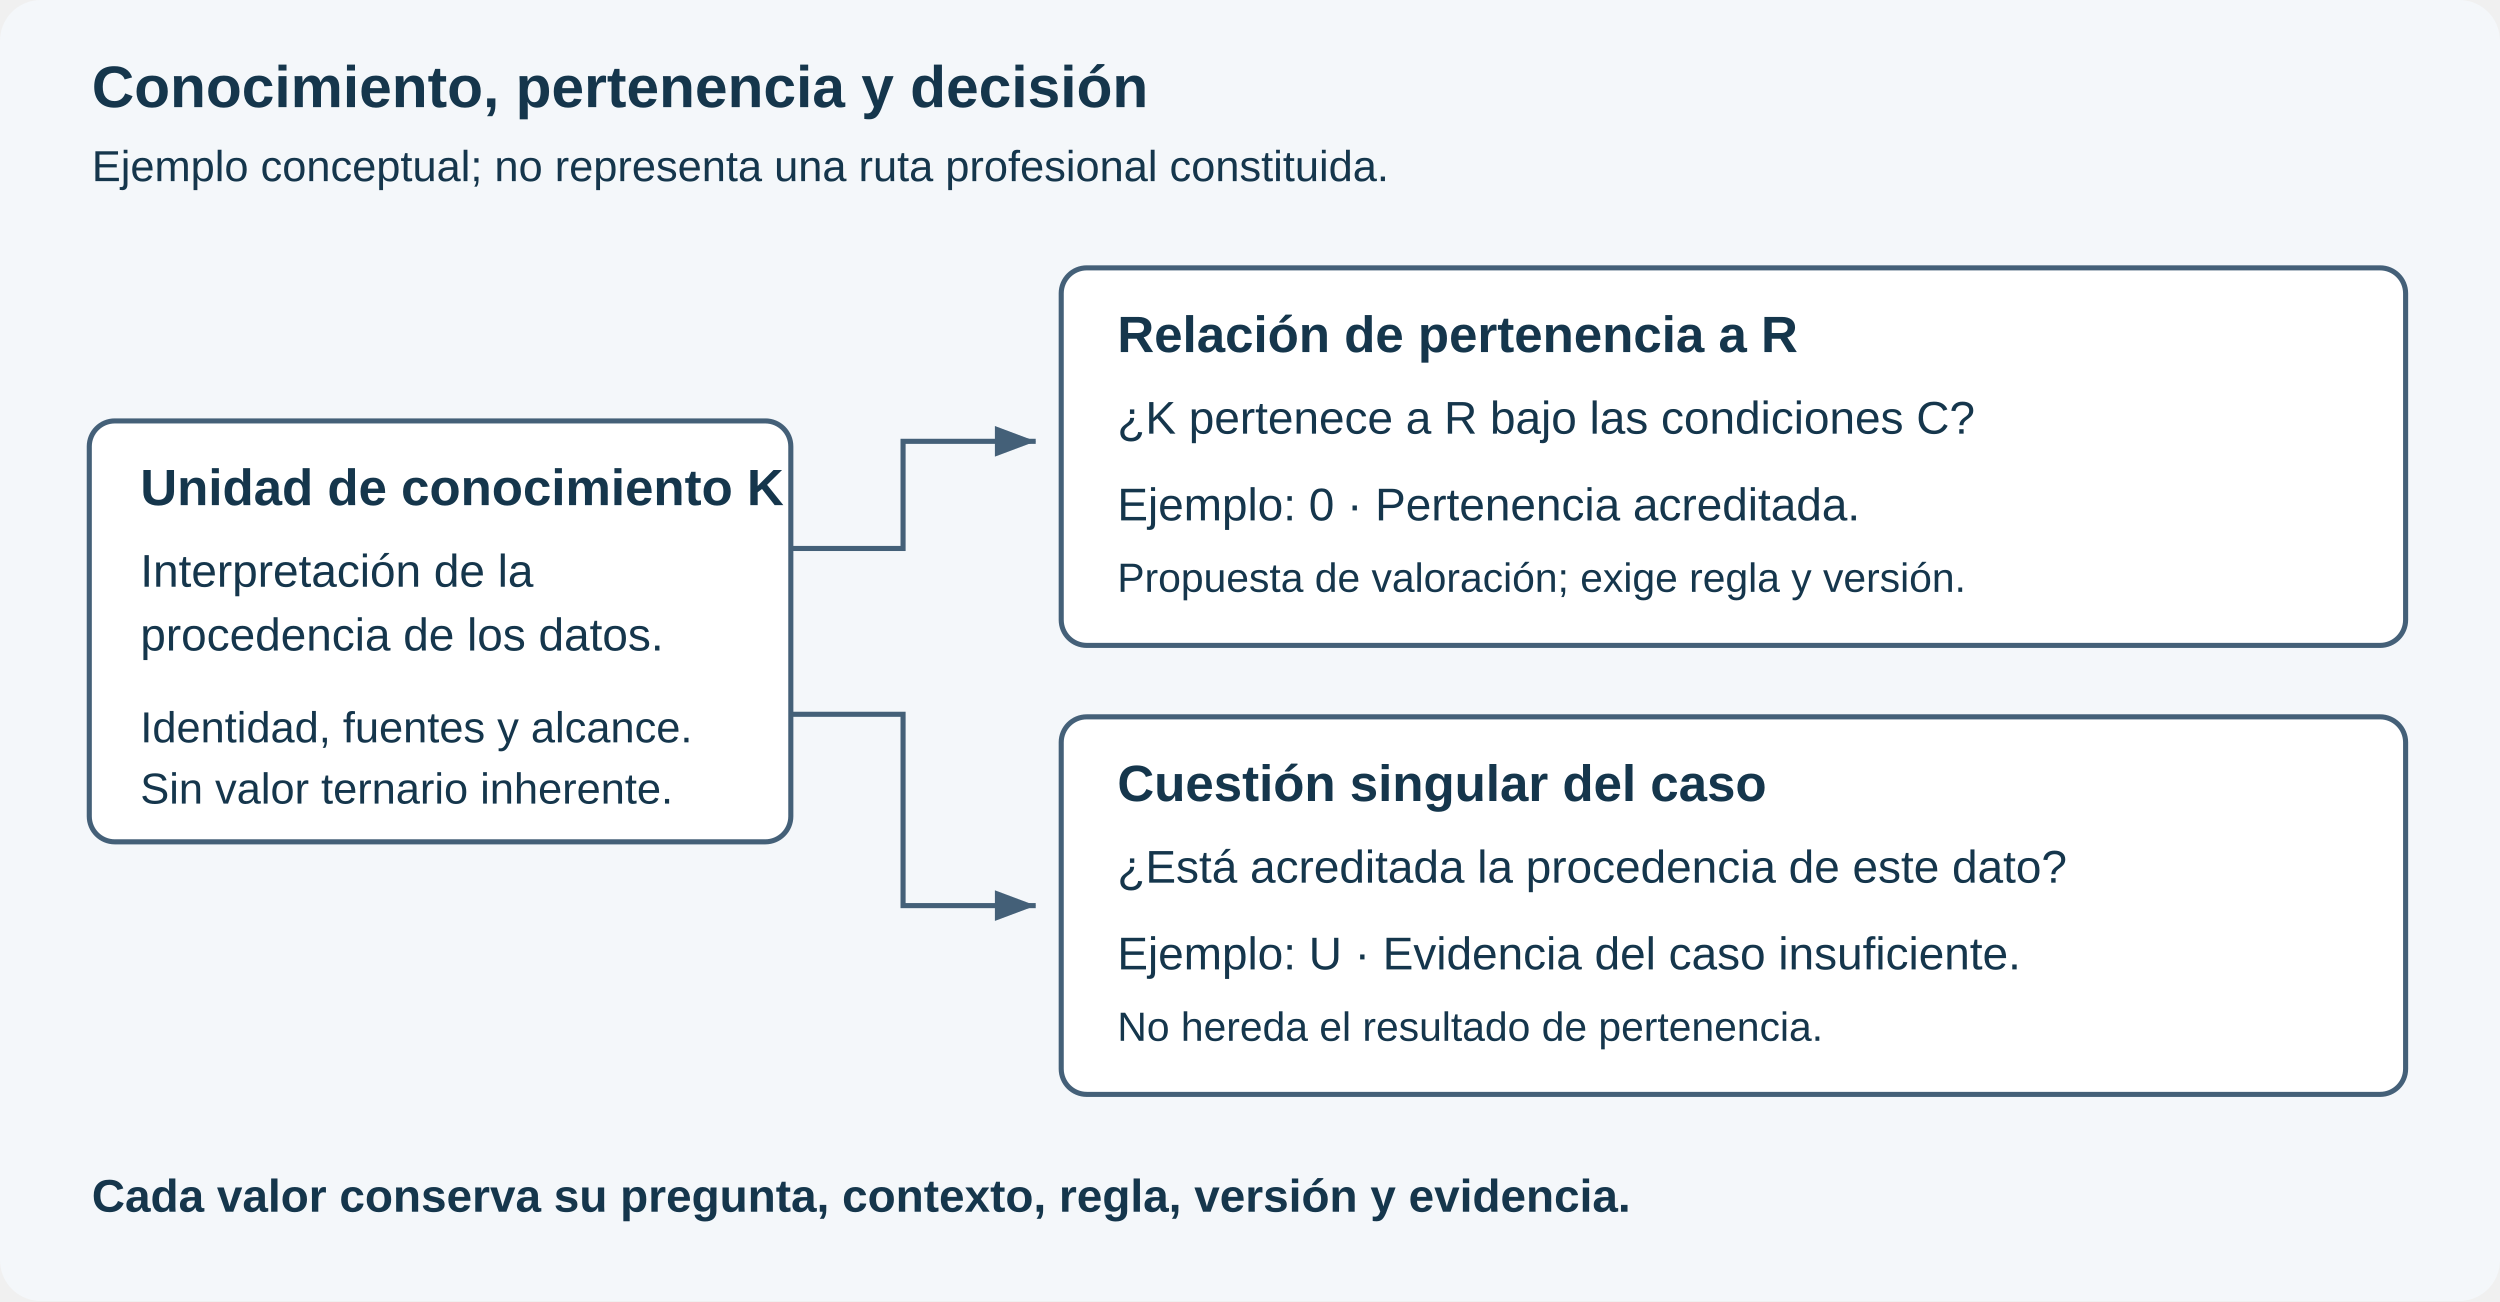
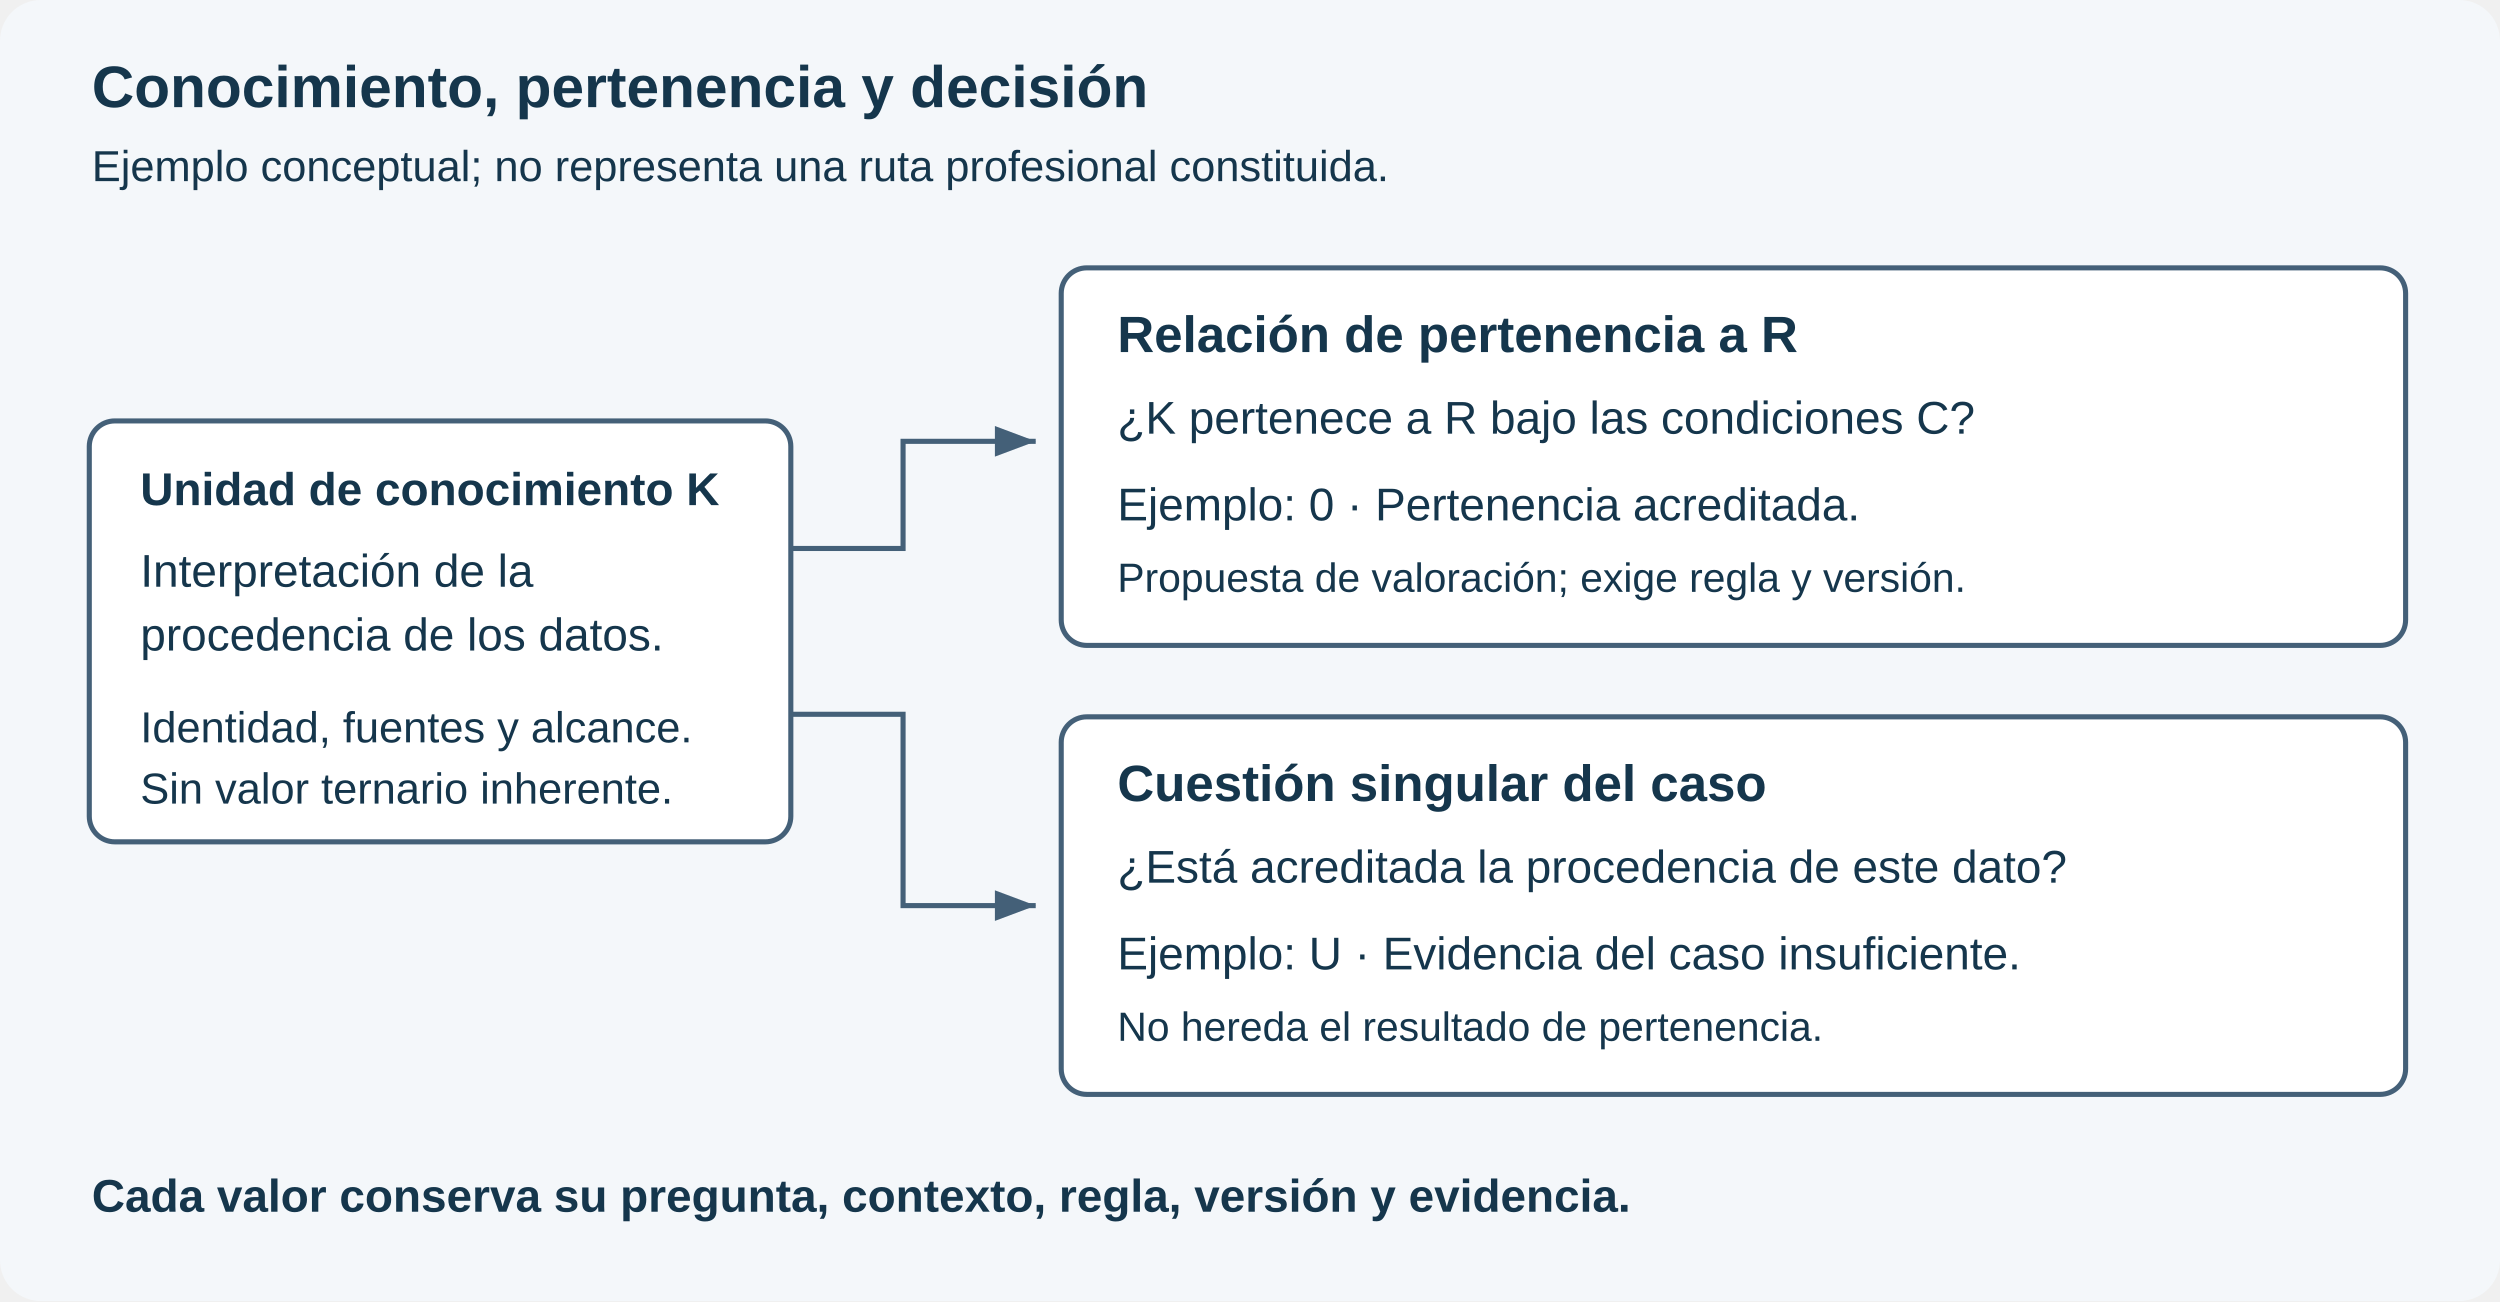
<svg xmlns="http://www.w3.org/2000/svg" viewBox="0 0 980 510" role="img" aria-labelledby="titulo descripcion">
  <defs>
    <marker id="flecha" markerWidth="10" markerHeight="10" refX="8" refY="3" orient="auto">
      <path d="M0,0 L0,6 L8,3 z" fill="#446078" />
    </marker>
  </defs>
  <rect width="980" height="510" rx="16" fill="#f4f7fa" />
  <g font-family="Arial, sans-serif" fill="#15364c">
    <text x="36" y="42" font-size="23" font-weight="bold">Conocimiento, pertenencia y decisión</text>
    <text x="36" y="71" font-size="17">Ejemplo conceptual; no representa una ruta profesional constituida.</text>
    <rect x="35" y="165" width="275" height="165" rx="10" fill="white" stroke="#446078" stroke-width="2" />
-     <text x="55" y="198" font-size="20" font-weight="bold">Unidad de conocimiento K</text>
+     <text x="55" y="198" font-size="18" font-weight="bold">Unidad de conocimiento K</text>
    <text x="55" y="230" font-size="18">Interpretación de la</text>
    <text x="55" y="255" font-size="18">procedencia de los datos.</text>
    <text x="55" y="291" font-size="17">Identidad, fuentes y alcance.</text>
    <text x="55" y="315" font-size="17">Sin valor ternario inherente.</text>
    <path d="M310,215 H354 V173 H406" fill="none" stroke="#446078" stroke-width="2" marker-end="url(#flecha)" />
    <path d="M310,280 H354 V355 H406" fill="none" stroke="#446078" stroke-width="2" marker-end="url(#flecha)" />
    <rect x="416" y="105" width="527" height="148" rx="10" fill="white" stroke="#446078" stroke-width="2" />
    <text x="438" y="138" font-size="20" font-weight="bold">Relación de pertenencia a R</text>
    <text x="438" y="170" font-size="18">¿K pertenece a R bajo las condiciones C?</text>
    <text x="438" y="204" font-size="18">Ejemplo: 0 · Pertenencia acreditada.</text>
    <text x="438" y="232" font-size="16">Propuesta de valoración; exige regla y versión.</text>
    <rect x="416" y="281" width="527" height="148" rx="10" fill="white" stroke="#446078" stroke-width="2" />
    <text x="438" y="314" font-size="20" font-weight="bold">Cuestión singular del caso</text>
    <text x="438" y="346" font-size="18">¿Está acreditada la procedencia de este dato?</text>
    <text x="438" y="380" font-size="18">Ejemplo: U · Evidencia del caso insuficiente.</text>
    <text x="438" y="408" font-size="16">No hereda el resultado de pertenencia.</text>
    <text x="36" y="475" font-size="18" font-weight="bold">Cada valor conserva su pregunta, contexto, regla, versión y evidencia.</text>
  </g>
</svg>
